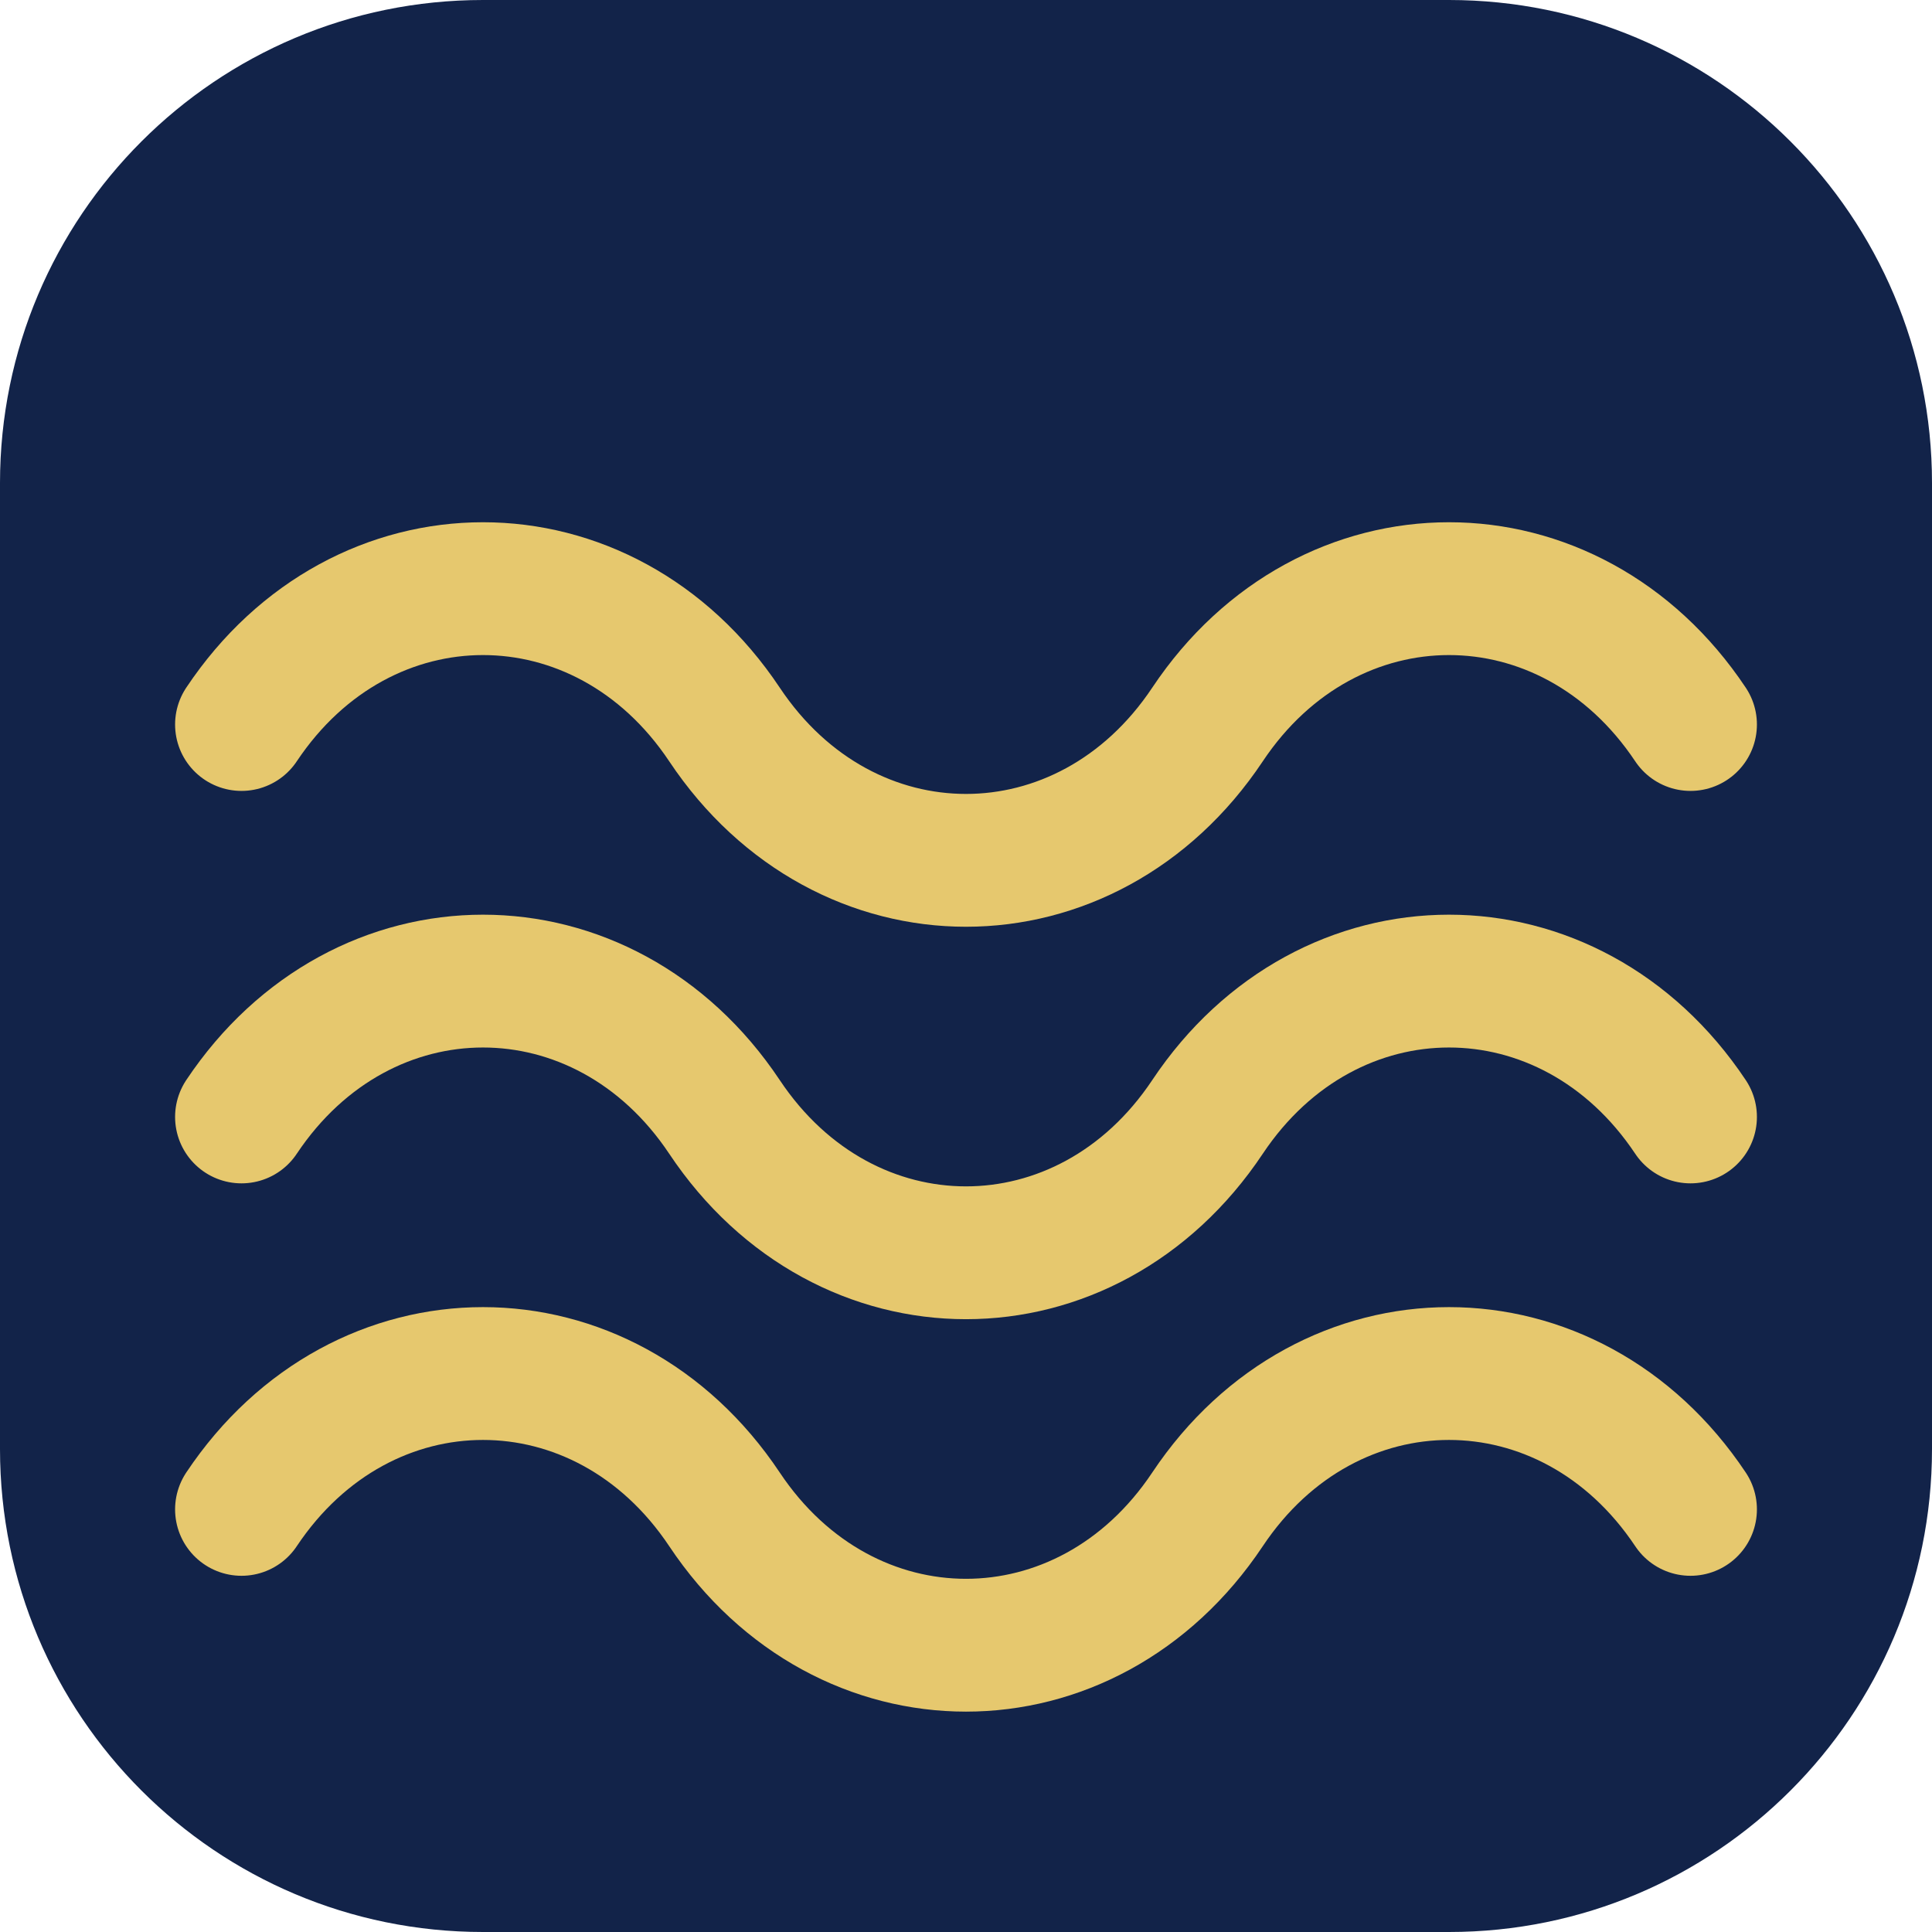
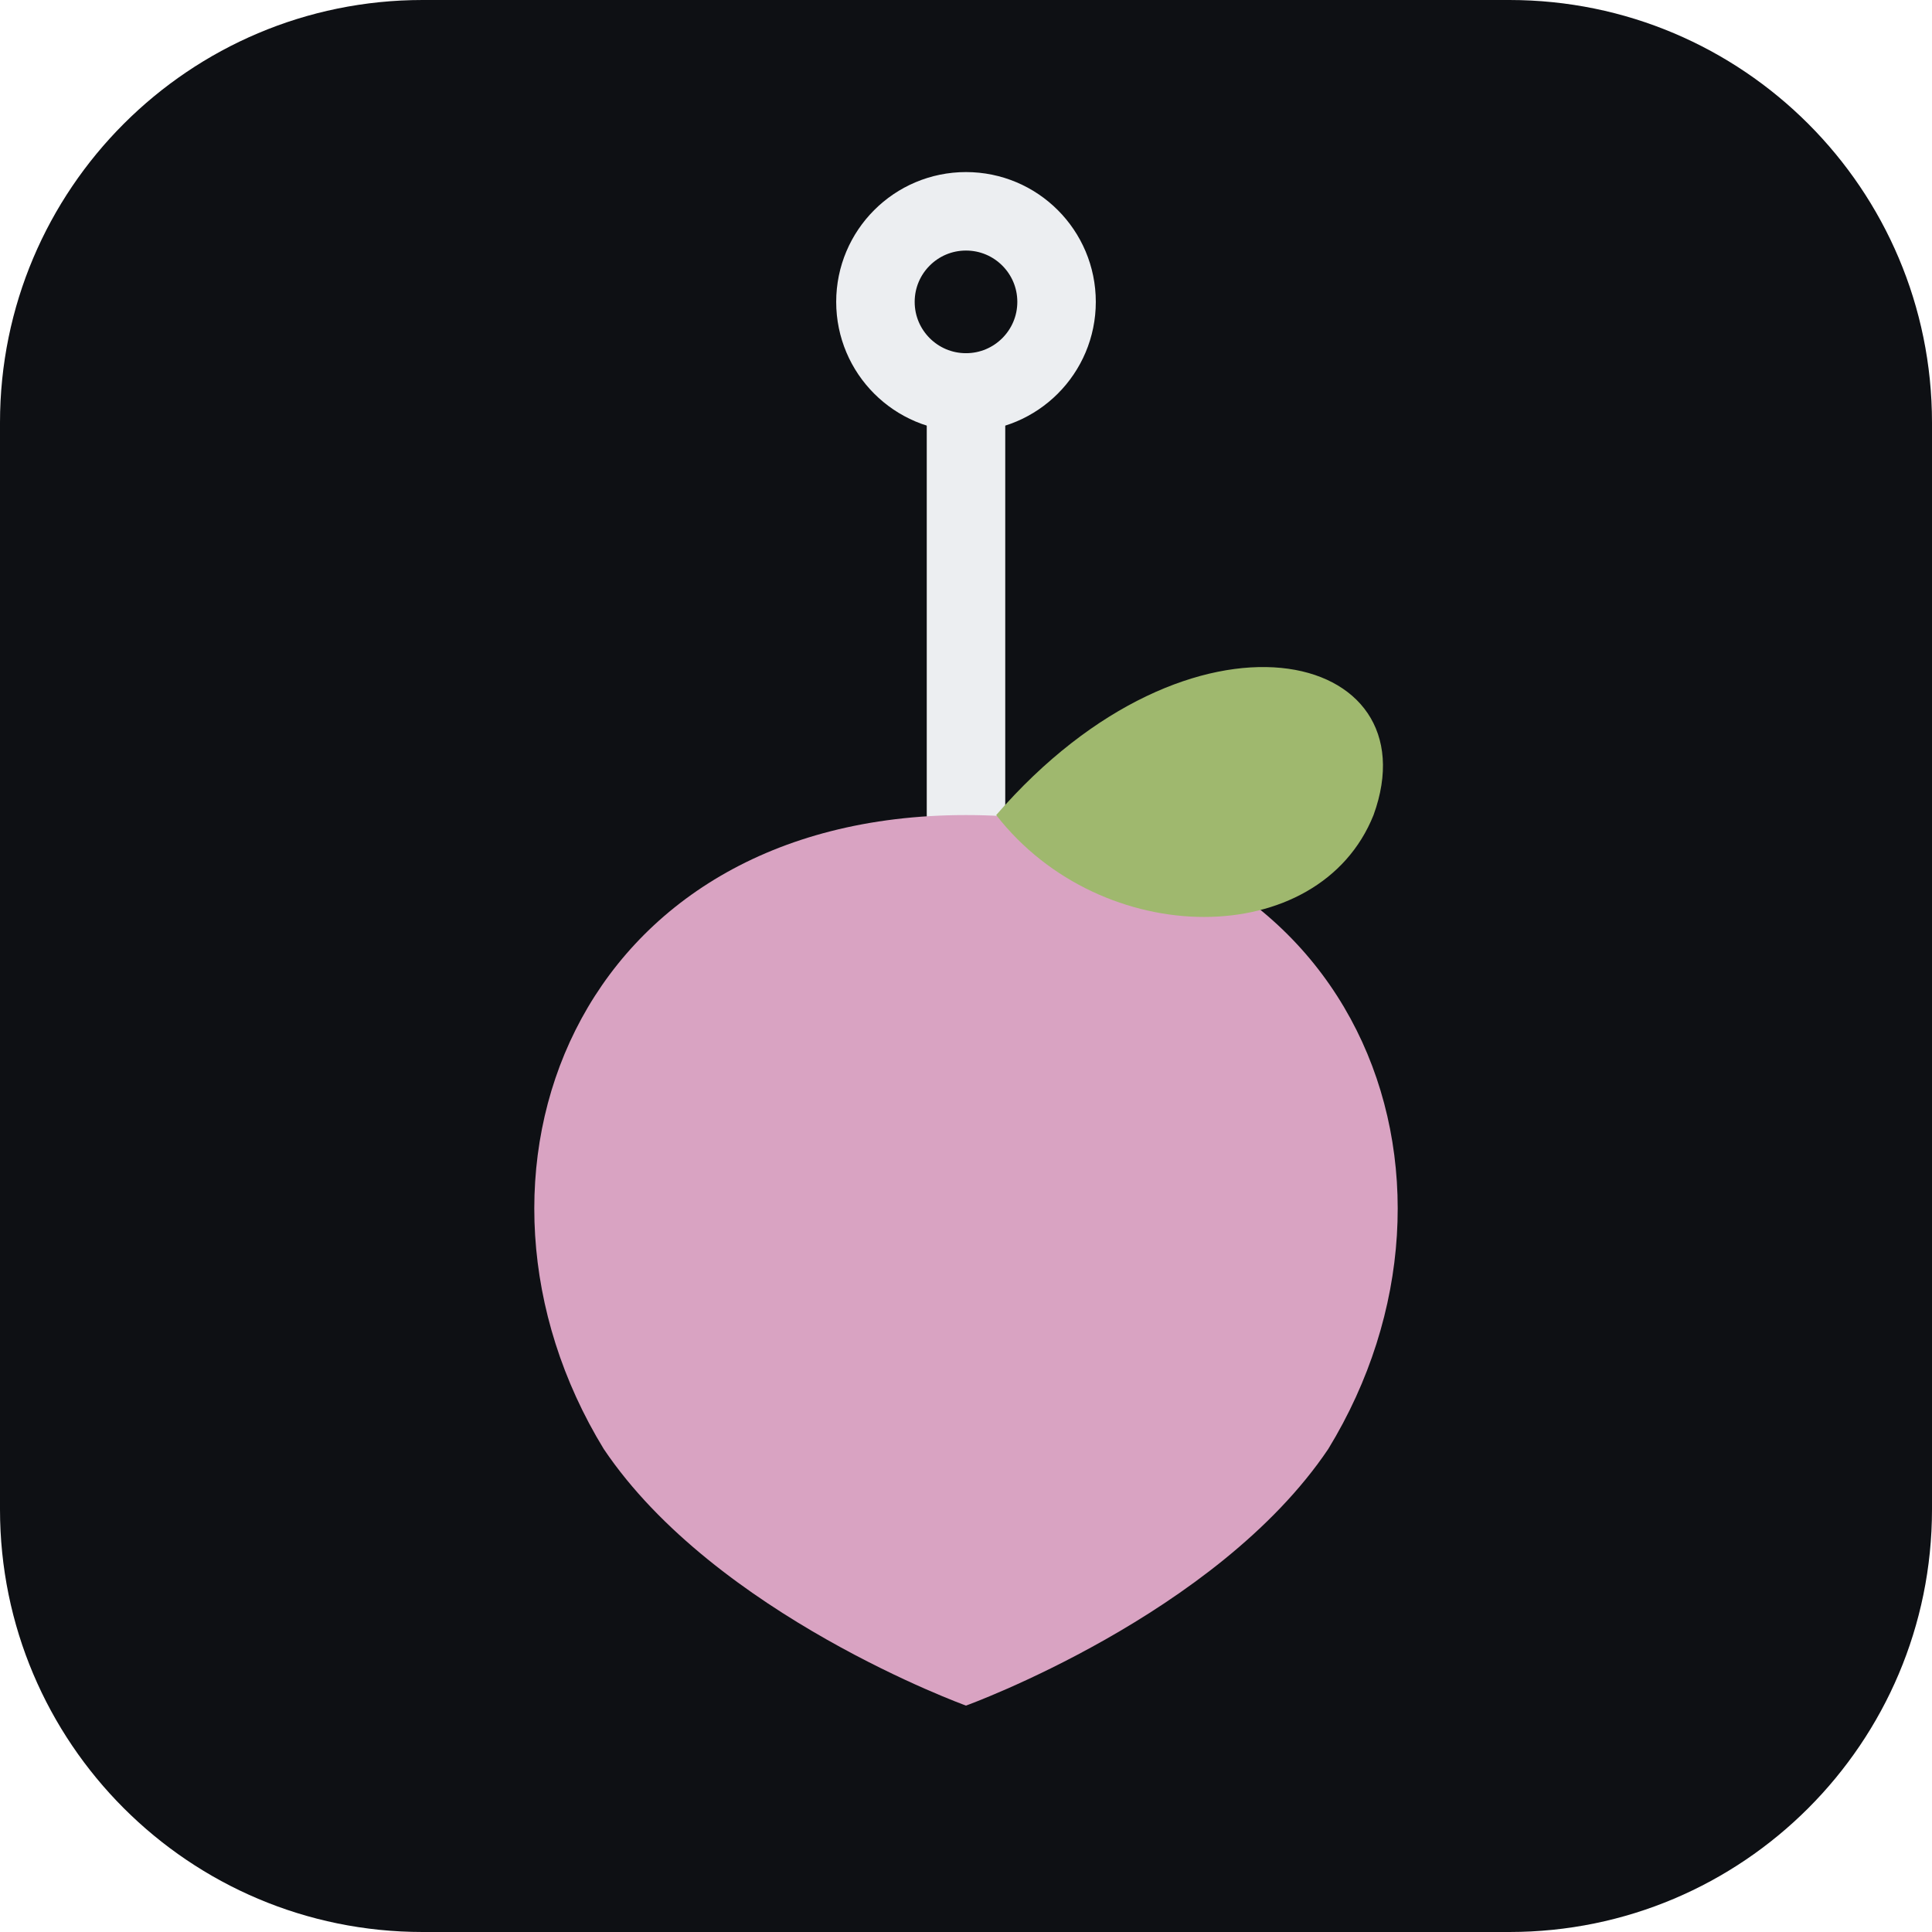
- <svg xmlns="http://www.w3.org/2000/svg" viewBox="0 0 32 32" fill="none">
-   <rect width="32" height="32" rx="8" fill="#122349" />
-   <path d="M4 12c2-3 6-3 8 0s6 3 8 0 6-3 8 0" stroke="#E6C86E" stroke-width="2.2" stroke-linecap="round" />
-   <path d="M4 18.5c2-3 6-3 8 0s6 3 8 0 6-3 8 0" stroke="#E6C86E" stroke-width="2.2" stroke-linecap="round" />
-   <path d="M4 25c2-3 6-3 8 0s6 3 8 0 6-3 8 0" stroke="#E6C86E" stroke-width="2.2" stroke-linecap="round" />
+ <svg xmlns="http://www.w3.org/2000/svg" viewBox="0 0 64 64" fill="none">
+   <rect width="64" height="64" rx="14" fill="#0e1014" />
+   <g stroke-linecap="round" stroke-linejoin="round">
+     <circle cx="32" cy="10" r="3" stroke="#eceef1" stroke-width="2.6" />
+     <path d="M32 13 V27" stroke="#eceef1" stroke-width="2.6" />
+     <path d="M32 27 C19 27 14.5 39 20 48 C23.7 53.5 32 56.5 32 56.5 C32 56.5 40.3 53.5 44 48 C49.5 39 45 27 32 27 Z" fill="#d9a3c2" />
+     <path d="M33 27 C39.5 19.5 47.5 21.5 45.5 27 C43.7 31.5 36.5 31.5 33 27 Z" fill="#9fb86e" />
+   </g>
</svg>
